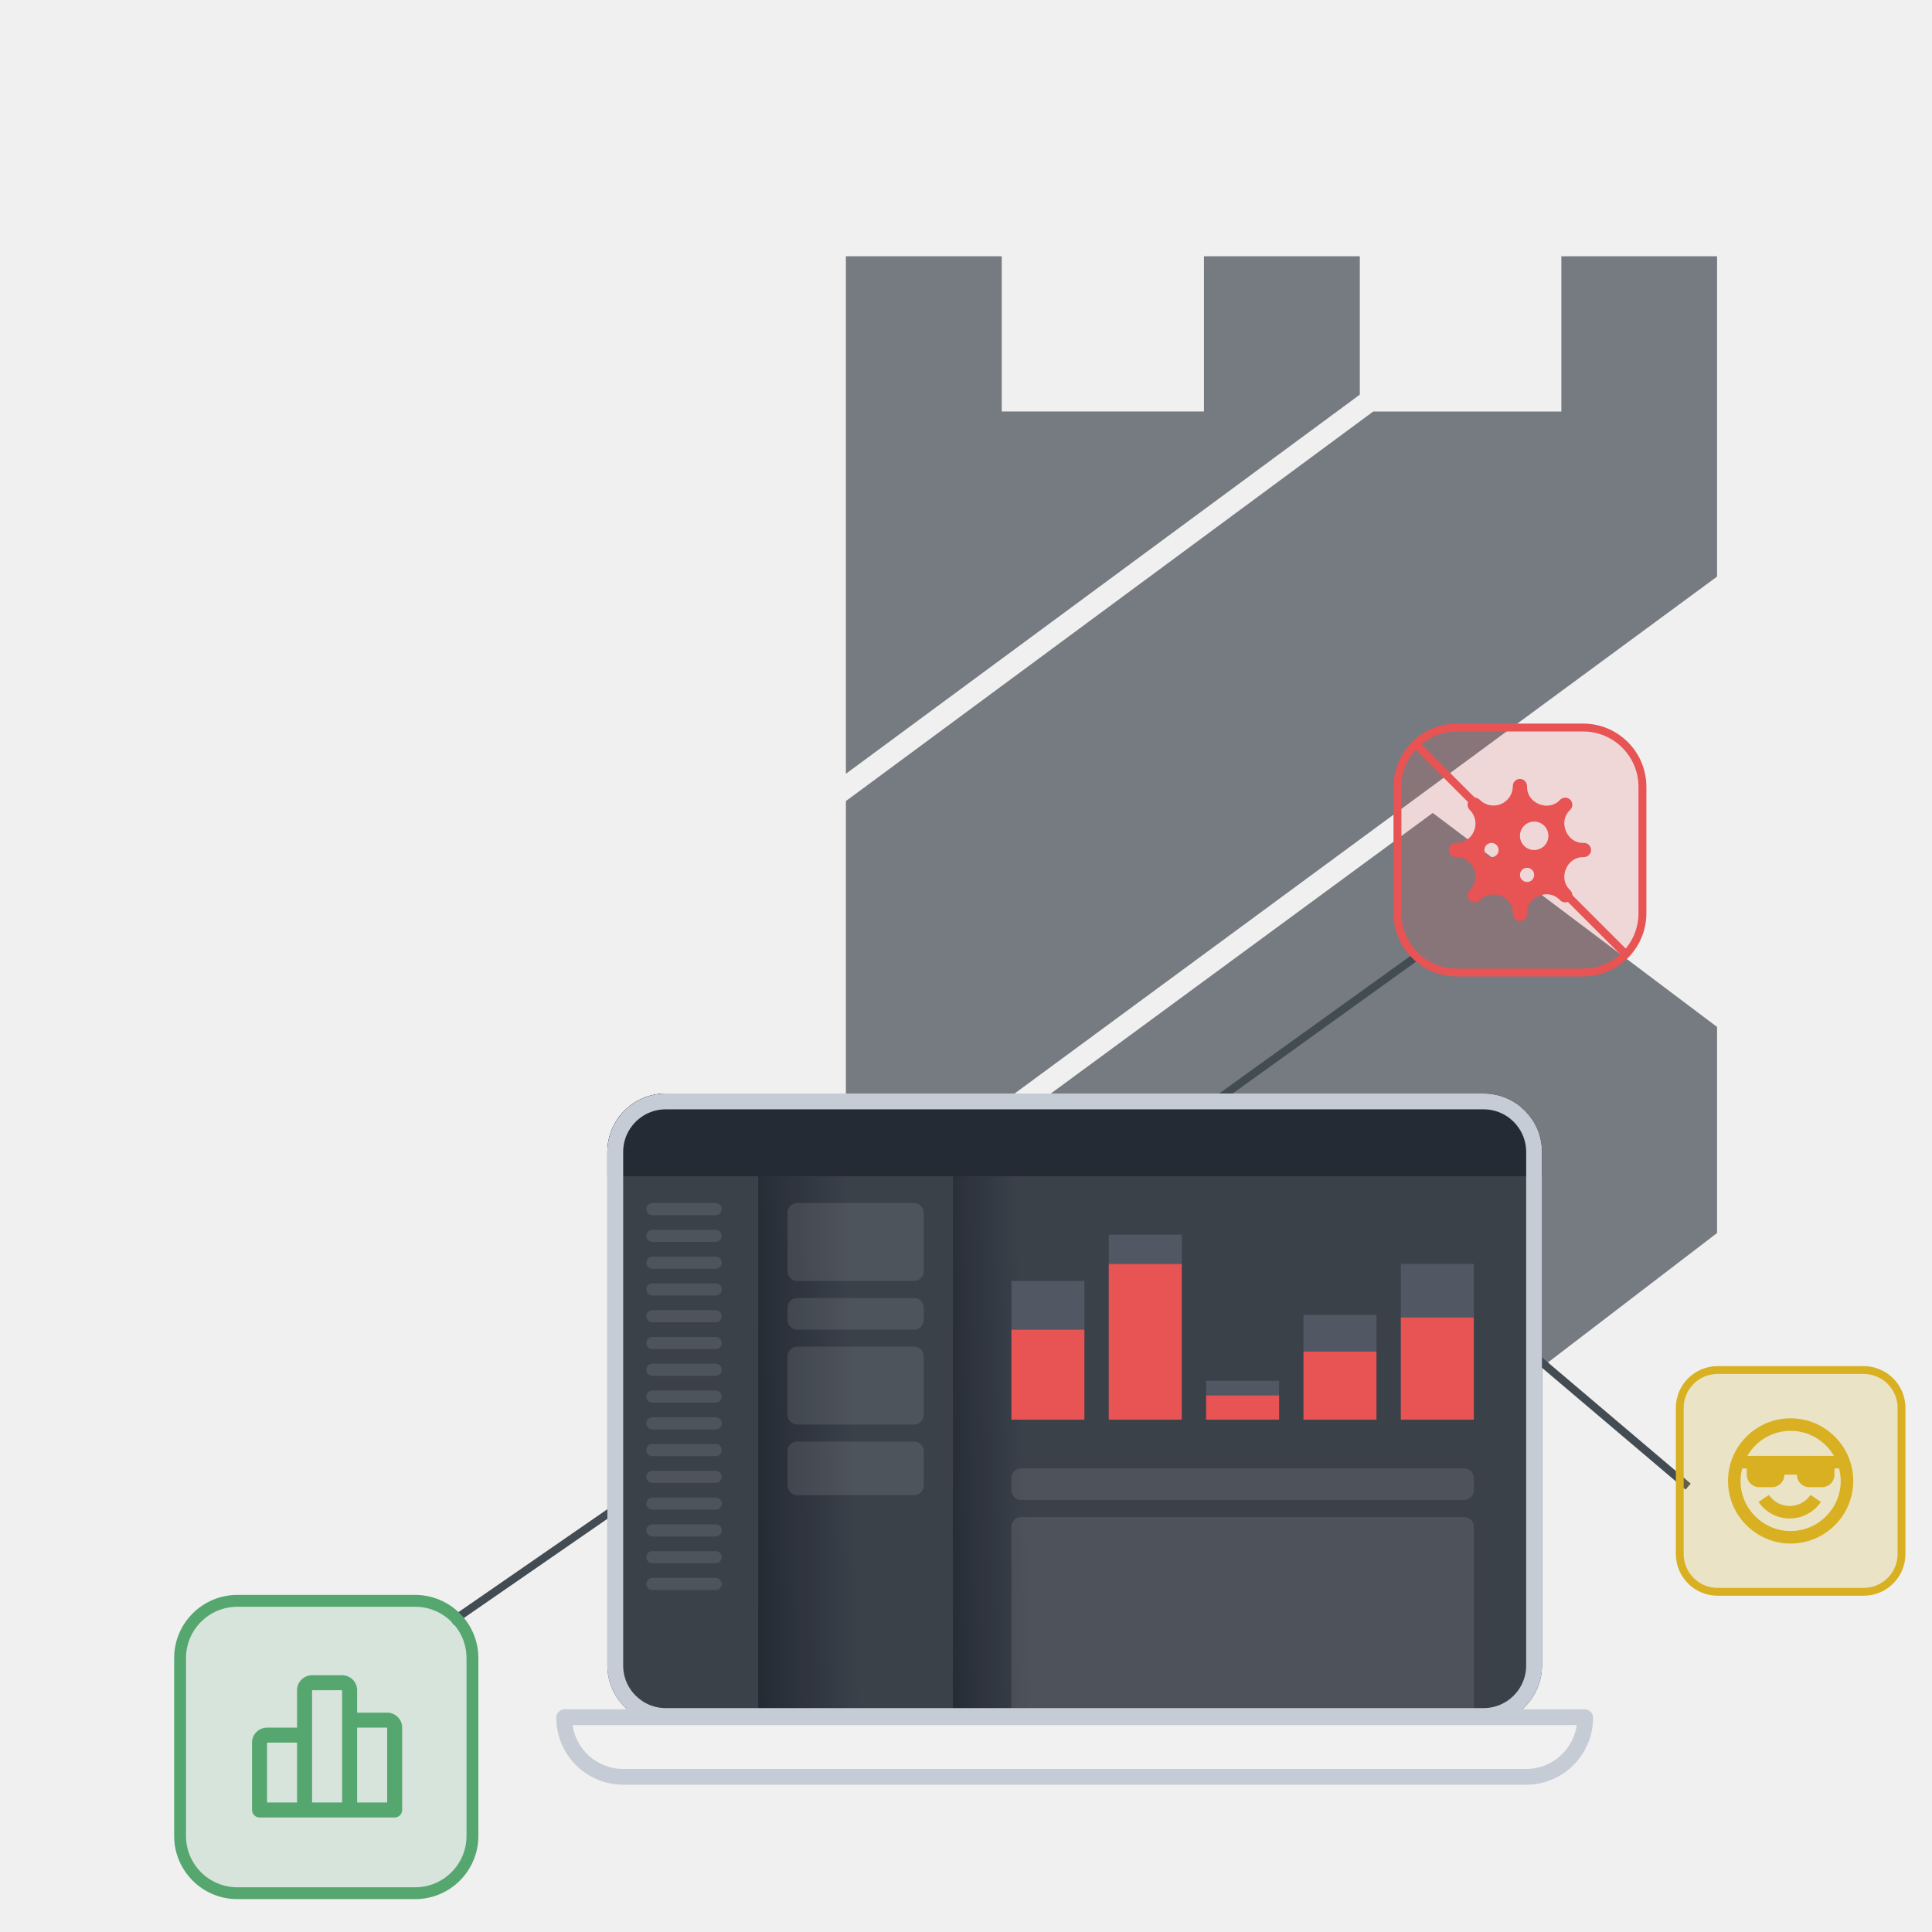
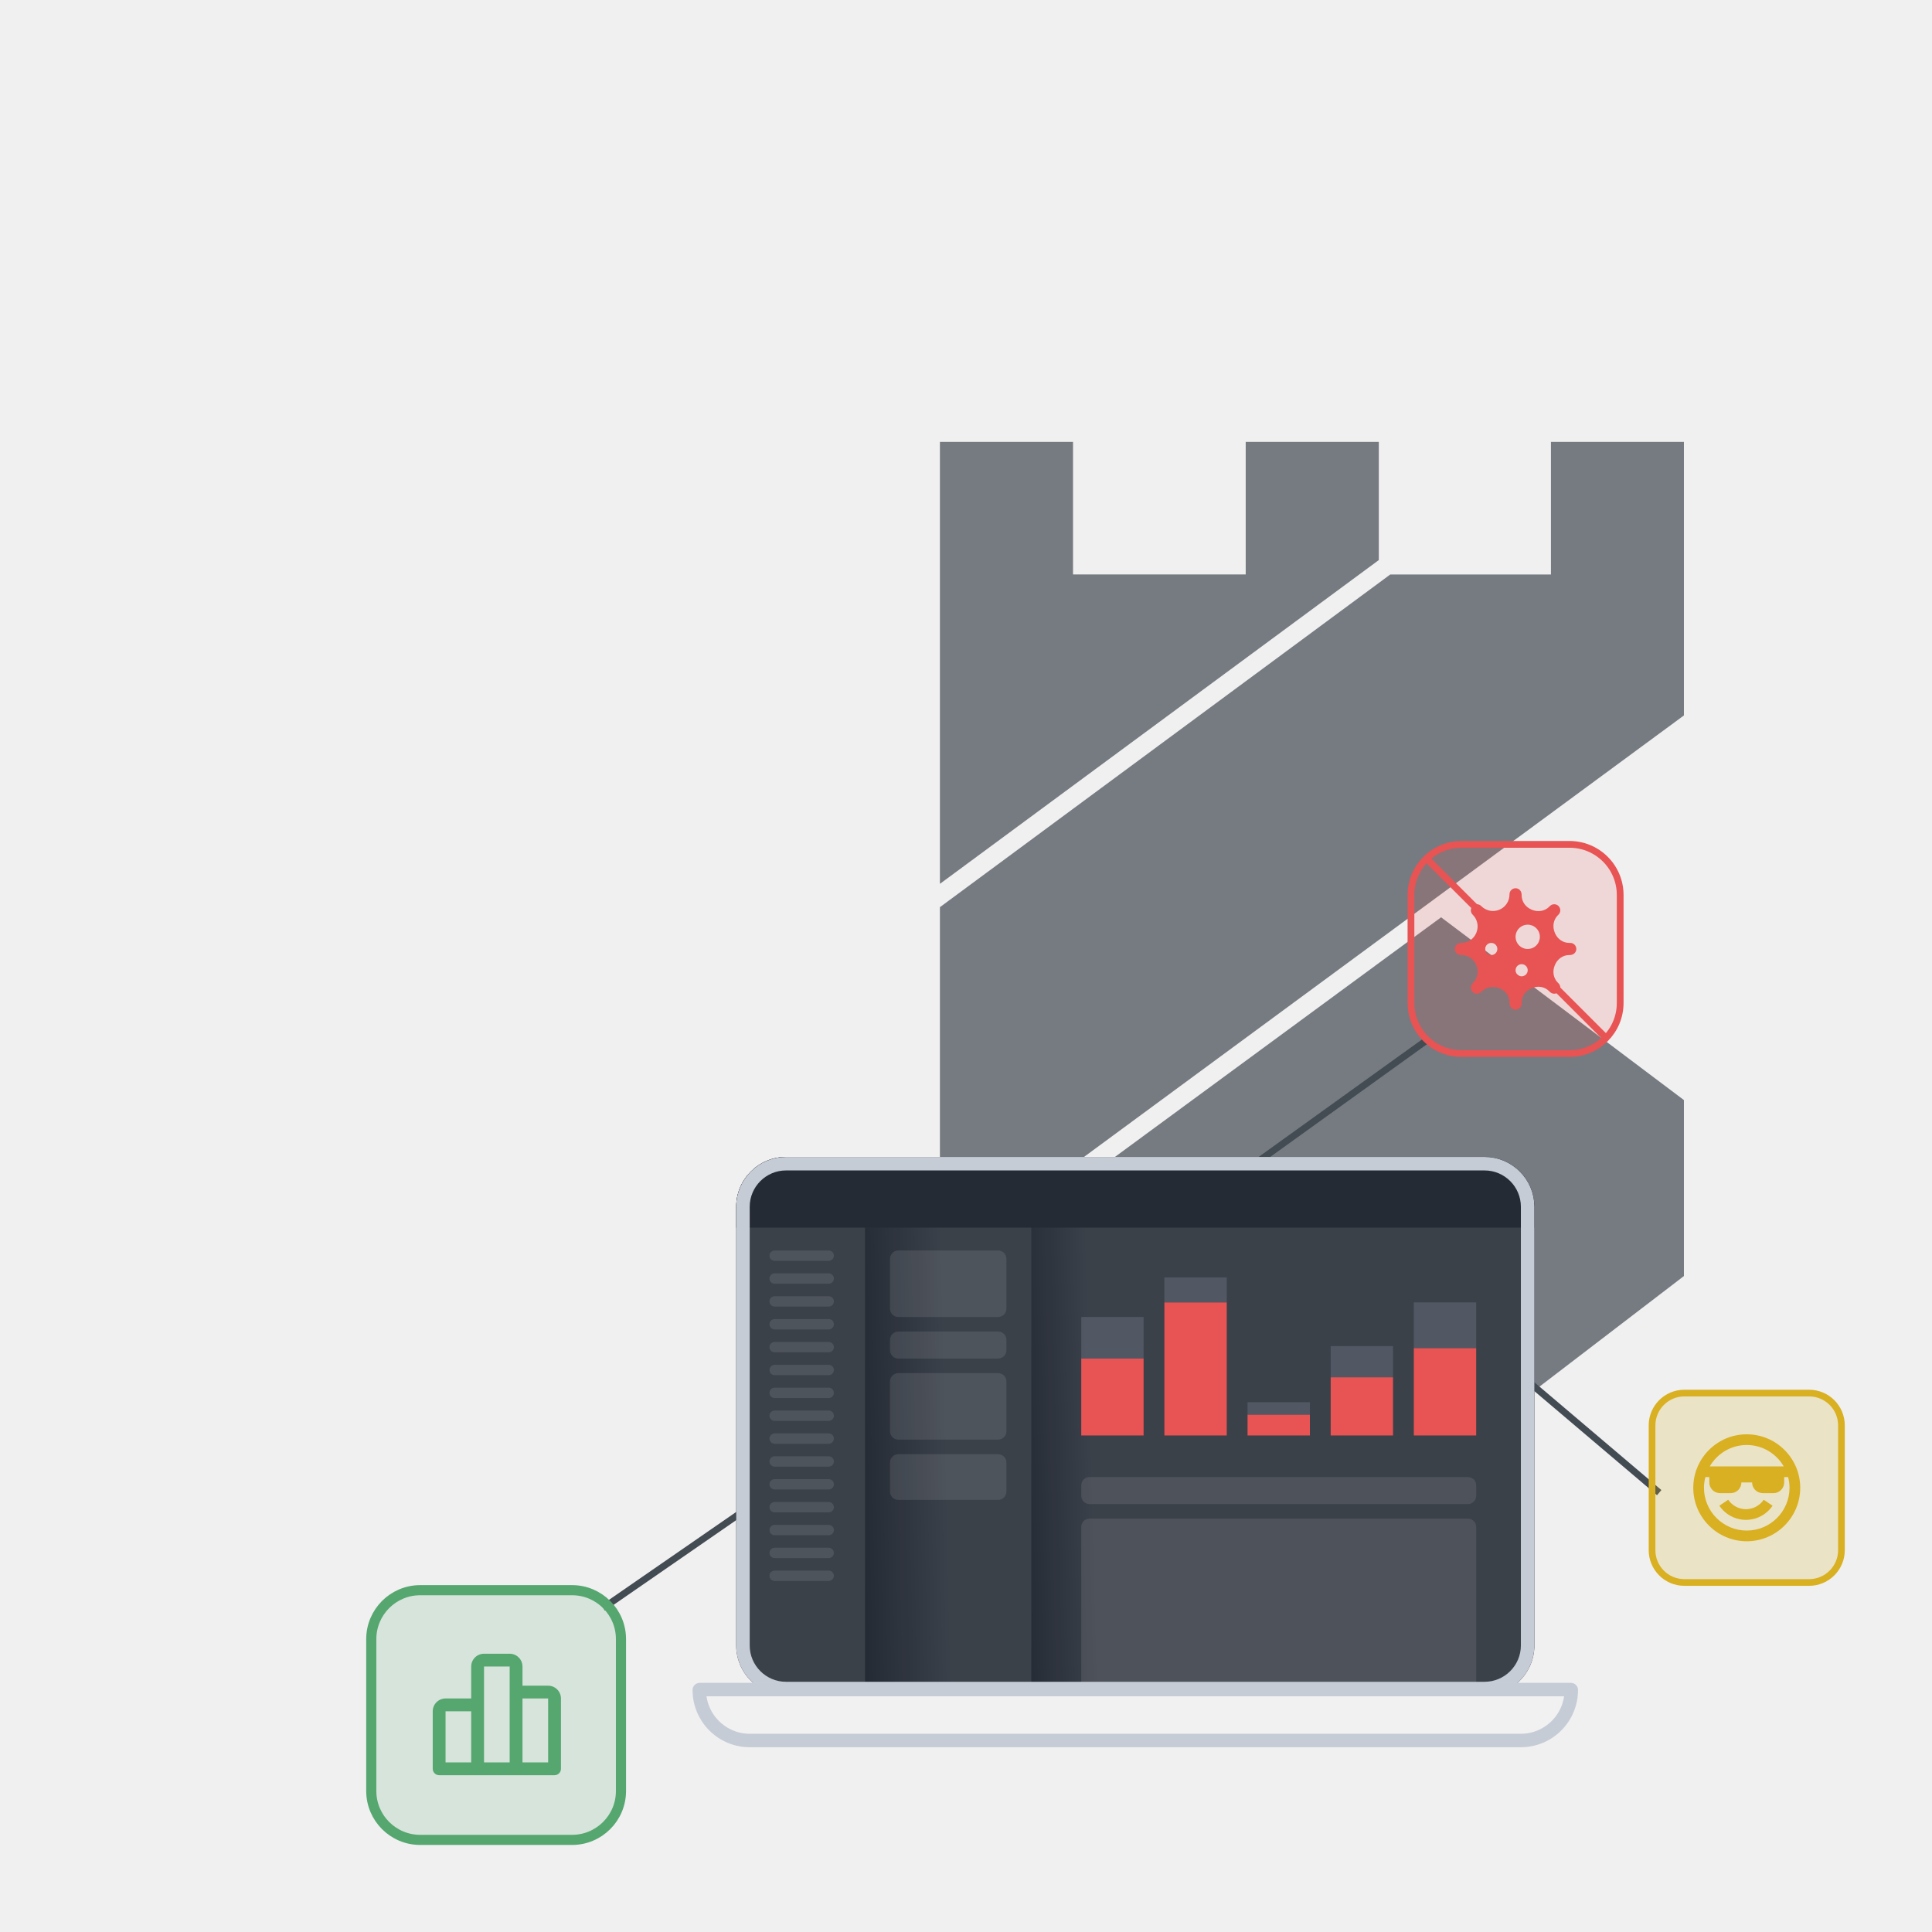
<svg xmlns="http://www.w3.org/2000/svg" width="588" height="588" viewBox="0 0 588 588" fill="none">
-   <path fill-rule="evenodd" clip-rule="evenodd" d="M522.587 78H475.194V125.256H417.924L257.445 243.805V370.596L522.587 175.48V78ZM522.587 375.263V312.548L436.054 247.416L259.612 377.04L389.938 476.797L522.587 375.263ZM257.445 235.496V78H304.881V125.236H366.42V78H413.857V120.107L257.445 235.496Z" fill="#262D38" fill-opacity="0.6" />
-   <path d="M137.437 493.556L187.815 458.741" stroke="#434B53" stroke-width="2.405" />
-   <path d="M364.852 338.741L430.778 291.333" stroke="#434B53" stroke-width="2.405" />
-   <rect x="54.804" y="487.211" width="88.985" height="88.985" rx="17.437" fill="#55A76F" fill-opacity="0.16" />
-   <rect x="54.804" y="487.211" width="88.985" height="88.985" rx="17.437" stroke="#55A76F" stroke-width="3.608" />
-   <path d="M117.83 521.244H108.691V514.409C108.691 511.896 106.641 509.852 104.121 509.852H94.982C92.462 509.852 90.412 511.896 90.412 514.409V525.801H81.273C78.753 525.801 76.704 527.845 76.704 530.358V550.864C76.704 551.469 76.945 552.048 77.373 552.475C77.801 552.903 78.383 553.143 78.989 553.143H120.115C120.721 553.143 121.302 552.903 121.731 552.475C122.159 552.048 122.4 551.469 122.4 550.864V525.801C122.4 523.288 120.35 521.244 117.83 521.244ZM81.273 530.358H90.412V548.586H81.273V530.358ZM94.982 528.08V514.409H104.121V548.586H94.982V528.08ZM117.83 548.586H108.691V525.801H117.83V548.586Z" fill="#55A76F" />
-   <rect x="425.314" y="221.425" width="74.557" height="74.557" rx="18.038" fill="#E85353" fill-opacity="0.16" />
-   <rect x="425.314" y="221.425" width="74.557" height="74.557" rx="18.038" stroke="#E85353" stroke-width="2.405" />
-   <path d="M482.073 256.538H481.705C479.426 256.538 477.467 255.09 476.603 252.98L476.558 252.874C475.675 250.759 476.019 248.335 477.64 246.714L477.898 246.456C478.099 246.255 478.258 246.016 478.367 245.754C478.476 245.491 478.532 245.21 478.532 244.926C478.532 244.641 478.476 244.36 478.367 244.097C478.258 243.835 478.099 243.596 477.898 243.395C477.697 243.194 477.458 243.035 477.196 242.926C476.933 242.817 476.652 242.761 476.367 242.761C476.083 242.761 475.802 242.817 475.539 242.926C475.277 243.035 475.038 243.194 474.837 243.395L474.58 243.653C472.958 245.274 470.534 245.618 468.419 244.735L468.313 244.69C466.205 243.828 464.757 241.859 464.757 239.579V239.404C464.757 238.025 463.789 237.058 462.592 237.058C461.395 237.058 460.428 238.025 460.428 239.222V239.3C460.428 241.672 458.999 243.811 456.806 244.718L456.793 244.724C455.722 245.168 454.542 245.284 453.404 245.057C452.267 244.831 451.222 244.272 450.402 243.452L450.347 243.398C450.146 243.197 449.908 243.037 449.645 242.928C449.383 242.82 449.101 242.764 448.817 242.764C448.533 242.764 448.251 242.82 447.989 242.928C447.726 243.037 447.488 243.197 447.287 243.398C447.086 243.599 446.926 243.837 446.818 244.1C446.709 244.362 446.653 244.644 446.653 244.928C446.653 245.212 446.709 245.494 446.818 245.756C446.926 246.019 447.086 246.257 447.287 246.458L447.365 246.536C448.178 247.35 448.732 248.387 448.956 249.515C449.181 250.643 449.066 251.813 448.627 252.876L448.568 253.015C448.136 254.057 447.404 254.949 446.466 255.576C445.527 256.203 444.424 256.538 443.295 256.538C441.916 256.538 440.947 257.506 440.947 258.703C440.947 259.9 441.914 260.868 443.111 260.868H443.259C444.398 260.867 445.513 261.205 446.46 261.839C447.408 262.472 448.146 263.373 448.581 264.426L448.627 264.532C449.066 265.595 449.181 266.765 448.956 267.893C448.732 269.022 448.178 270.058 447.365 270.872L447.287 270.95C446.881 271.356 446.653 271.906 446.653 272.48C446.653 273.054 446.881 273.605 447.287 274.011C447.693 274.417 448.243 274.645 448.817 274.645C449.391 274.645 449.942 274.417 450.347 274.011L450.425 273.933C451.239 273.119 452.276 272.565 453.404 272.341C454.532 272.116 455.702 272.231 456.765 272.671L457.075 272.801C458.068 273.211 458.916 273.906 459.513 274.799C460.11 275.692 460.428 276.742 460.428 277.816V278C460.428 279.381 461.395 280.349 462.592 280.349C463.789 280.349 464.757 279.379 464.757 278.184V277.816C464.757 275.619 466.079 273.638 468.112 272.799L468.657 272.573C469.65 272.162 470.743 272.054 471.798 272.264C472.852 272.474 473.82 272.992 474.58 273.753L474.837 274.011C475.038 274.212 475.277 274.371 475.539 274.48C475.802 274.589 476.083 274.645 476.367 274.645C476.652 274.645 476.933 274.589 477.196 274.48C477.458 274.371 477.697 274.212 477.898 274.011C478.099 273.81 478.258 273.571 478.367 273.309C478.476 273.046 478.532 272.765 478.532 272.48C478.532 272.196 478.476 271.915 478.367 271.652C478.258 271.39 478.099 271.151 477.898 270.95L477.64 270.692C476.019 269.071 475.675 266.647 476.558 264.532L476.603 264.426C477.467 262.316 479.437 260.868 481.716 260.868H481.889C483.27 260.868 484.238 259.9 484.238 258.703C484.238 257.506 483.27 256.538 482.073 256.538ZM453.934 260.868C453.36 260.868 452.809 260.64 452.403 260.234C451.998 259.828 451.77 259.277 451.77 258.703C451.77 258.129 451.998 257.578 452.403 257.172C452.809 256.767 453.36 256.538 453.934 256.538C454.508 256.538 455.059 256.767 455.465 257.172C455.871 257.578 456.099 258.129 456.099 258.703C456.099 259.277 455.871 259.828 455.465 260.234C455.059 260.64 454.508 260.868 453.934 260.868ZM464.757 268.444C464.183 268.444 463.632 268.215 463.226 267.81C462.82 267.404 462.592 266.853 462.592 266.279C462.592 265.705 462.82 265.154 463.226 264.748C463.632 264.342 464.183 264.114 464.757 264.114C465.331 264.114 465.881 264.342 466.287 264.748C466.693 265.154 466.921 265.705 466.921 266.279C466.921 266.853 466.693 267.404 466.287 267.81C465.881 268.215 465.331 268.444 464.757 268.444ZM466.921 258.703C466.353 258.703 465.79 258.591 465.264 258.373C464.739 258.155 464.262 257.836 463.86 257.434C463.458 257.032 463.139 256.554 462.921 256.029C462.704 255.504 462.592 254.94 462.592 254.372C462.592 253.803 462.705 253.24 462.922 252.715C463.14 252.189 463.459 251.712 463.861 251.31C464.263 250.908 464.741 250.589 465.266 250.372C465.792 250.154 466.355 250.043 466.924 250.043C468.072 250.043 469.173 250.499 469.985 251.312C470.797 252.124 471.253 253.226 471.253 254.374C471.252 255.522 470.796 256.624 469.984 257.436C469.171 258.247 468.07 258.703 466.921 258.703Z" fill="#E85353" />
-   <line x1="430.974" y1="226.587" x2="494.708" y2="290.321" stroke="#E85353" stroke-width="2.405" />
-   <path d="M513.78 452.445L467.074 412.814" stroke="#434B53" stroke-width="2.405" />
-   <rect x="511.228" y="416.969" width="67.494" height="67.494" rx="11.514" fill="#D9B021" fill-opacity="0.2" />
-   <rect x="511.228" y="416.969" width="67.494" height="67.494" rx="11.514" stroke="#D9B021" stroke-width="2.382" />
-   <path fill-rule="evenodd" clip-rule="evenodd" d="M525.918 450.717C525.918 440.208 534.467 431.659 544.975 431.659C555.484 431.659 564.033 440.208 564.033 450.717C564.033 461.225 555.484 469.774 544.975 469.774C534.467 469.774 525.918 461.225 525.918 450.717ZM558.159 443.094C555.516 438.545 550.603 435.471 544.975 435.471C539.348 435.471 534.435 438.545 531.792 443.094H558.159ZM529.73 450.717C529.73 459.123 536.569 465.962 544.975 465.962C553.382 465.962 560.221 459.123 560.221 450.717C560.221 449.4 560.034 448.127 559.718 446.905H558.316V448.811C558.316 449.822 557.914 450.791 557.199 451.506C556.484 452.221 555.515 452.622 554.504 452.622H550.693C549.682 452.622 548.712 452.221 547.998 451.506C547.283 450.791 546.881 449.822 546.881 448.811H543.07C543.07 449.822 542.668 450.791 541.953 451.506C541.239 452.221 540.269 452.622 539.258 452.622H535.447C534.436 452.622 533.467 452.221 532.752 451.506C532.037 450.791 531.635 449.822 531.635 448.811V446.905H530.233C529.916 448.127 529.73 449.4 529.73 450.717ZM547.664 457.741C548.569 457.355 549.392 456.8 550.088 456.106C550.433 455.76 550.745 455.382 551.02 454.978L554.18 457.11C553.772 457.716 553.3 458.288 552.781 458.805C551.737 459.845 550.504 460.676 549.147 461.252C547.015 462.147 544.663 462.38 542.397 461.919C540.933 461.62 539.541 461.035 538.303 460.198C537.087 459.374 536.038 458.327 535.214 457.11L538.374 454.978C539.362 456.444 540.829 457.521 542.524 458.025C544.218 458.529 546.036 458.429 547.664 457.741Z" fill="#D9B021" />
+   <path fill-rule="evenodd" clip-rule="evenodd" d="M512.498 134.493H472.023V174.851H423.113L286.059 276.095V384.378L512.498 217.743V134.493ZM512.498 388.364V334.803L438.596 279.179L287.91 389.882L399.212 475.077L512.498 388.364ZM286.059 268.999V134.493H326.571V174.834H379.127V134.493H419.639V170.453L286.059 268.999Z" fill="#262D38" fill-opacity="0.6" />
+   <path d="M183.568 489.389L226.593 459.657" stroke="#434B53" stroke-width="2.054" />
+   <path d="M377.788 357.173L434.091 316.686" stroke="#434B53" stroke-width="2.054" />
+   <rect x="112.997" y="483.971" width="75.996" height="75.996" rx="14.891" fill="#55A76F" fill-opacity="0.16" />
+   <rect x="112.997" y="483.971" width="75.996" height="75.996" rx="14.891" stroke="#55A76F" stroke-width="3.081" />
+   <path d="M166.824 513.036H159.018V507.199C159.018 505.052 157.268 503.307 155.116 503.307H147.311C145.158 503.307 143.408 505.052 143.408 507.199V516.928H135.603C133.451 516.928 131.7 518.674 131.7 520.82V538.333C131.7 538.849 131.906 539.344 132.272 539.709C132.638 540.074 133.134 540.279 133.652 540.279H168.775C169.292 540.279 169.789 540.074 170.155 539.709C170.521 539.344 170.726 538.849 170.726 538.333V516.928C170.726 514.782 168.976 513.036 166.824 513.036ZM135.603 520.82H143.408V536.387H135.603V520.82ZM147.311 518.874V507.199H155.116V536.387H147.311V518.874ZM166.824 536.387H159.018V516.928H166.824V536.387Z" fill="#55A76F" />
+   <rect x="429.424" y="256.982" width="63.674" height="63.674" rx="15.405" fill="#E85353" fill-opacity="0.16" />
+   <rect x="429.424" y="256.982" width="63.674" height="63.674" rx="15.405" stroke="#E85353" stroke-width="2.054" />
+   <path d="M477.898 286.97H477.584C475.637 286.97 473.964 285.733 473.227 283.931L473.188 283.84C472.434 282.034 472.728 279.964 474.112 278.579L474.332 278.359C474.504 278.187 474.64 277.984 474.733 277.759C474.826 277.535 474.873 277.295 474.873 277.052C474.873 276.809 474.826 276.569 474.733 276.345C474.64 276.12 474.504 275.917 474.332 275.745C474.161 275.573 473.957 275.437 473.733 275.344C473.508 275.252 473.268 275.204 473.025 275.204C472.782 275.204 472.542 275.252 472.318 275.344C472.094 275.437 471.89 275.573 471.718 275.745L471.498 275.965C470.114 277.35 468.043 277.644 466.237 276.889L466.147 276.851C464.346 276.115 463.109 274.433 463.109 272.486V272.336C463.109 271.159 462.283 270.332 461.261 270.332C460.239 270.332 459.412 271.159 459.412 272.181V272.248C459.412 274.274 458.192 276.1 456.32 276.875L456.308 276.88C455.393 277.259 454.386 277.358 453.414 277.165C452.442 276.971 451.55 276.494 450.85 275.793L450.803 275.747C450.632 275.575 450.428 275.439 450.204 275.346C449.979 275.253 449.739 275.206 449.496 275.206C449.254 275.206 449.013 275.253 448.789 275.346C448.565 275.439 448.361 275.575 448.189 275.747C448.018 275.919 447.882 276.122 447.789 276.347C447.696 276.571 447.648 276.811 447.648 277.054C447.648 277.297 447.696 277.537 447.789 277.761C447.882 277.985 448.018 278.189 448.189 278.361L448.256 278.427C448.95 279.122 449.423 280.008 449.615 280.971C449.807 281.935 449.709 282.934 449.334 283.842L449.284 283.96C448.915 284.851 448.29 285.612 447.488 286.148C446.687 286.683 445.745 286.969 444.781 286.97C443.603 286.97 442.775 287.796 442.775 288.818C442.775 289.841 443.601 290.667 444.623 290.667H444.749C445.723 290.667 446.674 290.955 447.483 291.496C448.293 292.037 448.923 292.806 449.295 293.706L449.334 293.797C449.709 294.705 449.807 295.703 449.615 296.667C449.423 297.631 448.95 298.516 448.256 299.211L448.189 299.278C447.843 299.624 447.648 300.094 447.648 300.585C447.648 301.075 447.843 301.545 448.189 301.892C448.536 302.238 449.006 302.433 449.496 302.433C449.987 302.433 450.457 302.238 450.803 301.892L450.87 301.825C451.565 301.13 452.45 300.657 453.414 300.465C454.377 300.274 455.376 300.372 456.284 300.747L456.549 300.858C457.397 301.208 458.121 301.802 458.631 302.565C459.141 303.327 459.413 304.224 459.412 305.141V305.298C459.412 306.478 460.239 307.304 461.261 307.304C462.283 307.304 463.109 306.476 463.109 305.456V305.141C463.109 303.265 464.239 301.574 465.975 300.856L466.441 300.664C467.289 300.312 468.222 300.22 469.122 300.4C470.023 300.579 470.85 301.022 471.498 301.672L471.718 301.892C471.89 302.063 472.094 302.199 472.318 302.292C472.542 302.385 472.782 302.433 473.025 302.433C473.268 302.433 473.508 302.385 473.733 302.292C473.957 302.199 474.161 302.063 474.332 301.892C474.504 301.72 474.64 301.516 474.733 301.292C474.826 301.068 474.873 300.827 474.873 300.585C474.873 300.342 474.826 300.102 474.733 299.877C474.64 299.653 474.504 299.449 474.332 299.278L474.112 299.058C472.728 297.673 472.434 295.603 473.188 293.797L473.227 293.706C473.964 291.904 475.646 290.667 477.593 290.667H477.741C478.92 290.667 479.747 289.841 479.747 288.818C479.747 287.796 478.92 286.97 477.898 286.97ZM453.866 290.667C453.376 290.667 452.906 290.472 452.559 290.125C452.213 289.779 452.018 289.309 452.018 288.818C452.018 288.328 452.213 287.858 452.559 287.511C452.906 287.164 453.376 286.97 453.866 286.97C454.357 286.97 454.827 287.164 455.174 287.511C455.52 287.858 455.715 288.328 455.715 288.818C455.715 289.309 455.52 289.779 455.174 290.125C454.827 290.472 454.357 290.667 453.866 290.667ZM463.109 297.137C462.619 297.137 462.149 296.942 461.802 296.596C461.456 296.249 461.261 295.779 461.261 295.288C461.261 294.798 461.456 294.328 461.802 293.981C462.149 293.635 462.619 293.44 463.109 293.44C463.6 293.44 464.07 293.635 464.417 293.981C464.763 294.328 464.958 294.798 464.958 295.288C464.958 295.779 464.763 296.249 464.417 296.596C464.07 296.942 463.6 297.137 463.109 297.137ZM464.958 288.818C464.472 288.818 463.991 288.722 463.543 288.536C463.094 288.351 462.687 288.078 462.343 287.735C462 287.391 461.728 286.983 461.542 286.535C461.356 286.086 461.261 285.605 461.261 285.119C461.261 284.634 461.357 284.153 461.543 283.704C461.729 283.256 462.001 282.848 462.345 282.505C462.688 282.161 463.096 281.889 463.545 281.703C463.993 281.518 464.474 281.422 464.96 281.422C465.941 281.422 466.881 281.812 467.574 282.506C468.268 283.2 468.657 284.14 468.657 285.121C468.657 286.102 468.267 287.042 467.573 287.736C466.879 288.429 465.939 288.819 464.958 288.818Z" fill="#E85353" />
+   <line x1="434.258" y1="261.39" x2="488.689" y2="315.821" stroke="#E85353" stroke-width="2.054" />
+   <path d="M504.977 454.28L465.089 420.434" stroke="#434B53" stroke-width="2.054" />
+   <rect x="502.797" y="423.982" width="57.642" height="57.642" rx="9.833" fill="#D9B021" fill-opacity="0.2" />
+   <rect x="502.797" y="423.982" width="57.642" height="57.642" rx="9.833" stroke="#D9B021" stroke-width="2.034" />
+   <path fill-rule="evenodd" clip-rule="evenodd" d="M515.343 452.804C515.343 443.829 522.644 436.528 531.619 436.528C540.593 436.528 547.894 443.829 547.894 452.804C547.894 461.778 540.593 469.079 531.619 469.079C522.644 469.079 515.343 461.778 515.343 452.804ZM542.878 446.293C540.621 442.408 536.425 439.783 531.619 439.783C526.813 439.783 522.617 442.408 520.359 446.293H542.878ZM518.598 452.804C518.598 459.983 524.44 465.824 531.619 465.824C538.798 465.824 544.639 459.983 544.639 452.804C544.639 451.679 544.48 450.592 544.209 449.549H543.012V451.176C543.012 452.039 542.669 452.867 542.058 453.478C541.448 454.088 540.62 454.431 539.756 454.431H536.501C535.638 454.431 534.81 454.088 534.2 453.478C533.589 452.867 533.246 452.039 533.246 451.176H529.991C529.991 452.039 529.648 452.867 529.038 453.478C528.427 454.088 527.599 454.431 526.736 454.431H523.481C522.618 454.431 521.79 454.088 521.179 453.478C520.569 452.867 520.226 452.039 520.226 451.176V449.549H519.028C518.758 450.592 518.598 451.679 518.598 452.804ZM533.915 458.803C534.688 458.473 535.39 457.999 535.985 457.406C536.28 457.111 536.546 456.788 536.781 456.443L539.48 458.264C539.131 458.782 538.728 459.27 538.285 459.711C537.394 460.6 536.34 461.309 535.181 461.801C533.361 462.566 531.352 462.764 529.417 462.37C528.166 462.115 526.978 461.616 525.921 460.901C524.882 460.198 523.986 459.303 523.282 458.264L525.981 456.443C526.825 457.695 528.078 458.615 529.525 459.045C530.972 459.476 532.524 459.39 533.915 458.803Z" fill="#D9B021" />
  <g clip-path="url(#clip0_30214_24688)">
-     <rect x="184.852" y="332.815" width="284.444" height="191.852" rx="17.778" fill="#0A111C" />
-     <rect x="184.852" y="332.815" width="284.444" height="25.185" fill="#252B34" />
-     <rect opacity="0.2" x="184.852" y="358" width="45.926" height="166.667" fill="white" />
-     <rect opacity="0.2" x="230.778" y="358" width="59.259" height="166.667" fill="url(#paint0_linear_30214_24688)" />
-     <rect opacity="0.1" x="239.667" y="366.148" width="41.481" height="23.704" rx="2.963" fill="white" />
-     <rect opacity="0.1" x="239.667" y="395.037" width="41.481" height="9.63" rx="2.963" fill="white" />
-     <rect opacity="0.1" x="196.704" y="366.148" width="22.963" height="3.704" rx="1.852" fill="white" />
-     <rect opacity="0.1" x="196.704" y="374.296" width="22.963" height="3.704" rx="1.852" fill="white" />
-     <rect opacity="0.1" x="196.704" y="382.444" width="22.963" height="3.704" rx="1.852" fill="white" />
-     <rect opacity="0.1" x="196.704" y="390.593" width="22.963" height="3.704" rx="1.852" fill="white" />
-     <rect opacity="0.1" x="196.704" y="398.741" width="22.963" height="3.704" rx="1.852" fill="white" />
-     <rect opacity="0.1" x="196.704" y="406.889" width="22.963" height="3.704" rx="1.852" fill="white" />
-     <rect opacity="0.1" x="196.704" y="415.037" width="22.963" height="3.704" rx="1.852" fill="white" />
-     <rect opacity="0.1" x="196.704" y="423.185" width="22.963" height="3.704" rx="1.852" fill="white" />
-     <rect opacity="0.1" x="196.704" y="431.333" width="22.963" height="3.704" rx="1.852" fill="white" />
-     <rect opacity="0.1" x="196.704" y="439.482" width="22.963" height="3.704" rx="1.852" fill="white" />
-     <rect opacity="0.1" x="196.704" y="447.63" width="22.963" height="3.704" rx="1.852" fill="white" />
-     <rect opacity="0.1" x="196.704" y="455.778" width="22.963" height="3.704" rx="1.852" fill="white" />
-     <rect opacity="0.1" x="196.704" y="463.926" width="22.963" height="3.704" rx="1.852" fill="white" />
-     <rect opacity="0.1" x="196.704" y="472.074" width="22.963" height="3.704" rx="1.852" fill="white" />
-     <rect opacity="0.1" x="196.704" y="480.222" width="22.963" height="3.704" rx="1.852" fill="white" />
-     <rect opacity="0.1" x="307.815" y="446.889" width="140.741" height="9.63" rx="2.963" fill="white" />
-     <rect opacity="0.1" x="307.815" y="461.704" width="140.741" height="62.963" rx="2.963" fill="white" />
-     <rect opacity="0.1" x="239.667" y="409.852" width="41.481" height="23.704" rx="2.963" fill="white" />
-     <rect opacity="0.1" x="239.667" y="438.741" width="41.481" height="16.296" rx="2.963" fill="white" />
-     <rect opacity="0.2" x="290.037" y="358" width="179.259" height="166.667" fill="url(#paint1_linear_30214_24688)" />
-     <rect x="307.815" y="404.667" width="22.222" height="27.407" fill="#E85353" />
-     <rect x="337.445" y="384.667" width="22.222" height="47.407" fill="#E85353" />
-     <rect x="367.074" y="424.667" width="22.222" height="7.407" fill="#E85353" />
-     <rect x="396.704" y="411.333" width="22.222" height="20.741" fill="#E85353" />
-     <rect x="426.334" y="400.963" width="22.222" height="31.111" fill="#E85353" />
-     <rect x="307.815" y="389.852" width="22.222" height="14.815" fill="#747C8A" fill-opacity="0.4" />
-     <rect x="337.445" y="375.778" width="22.222" height="8.889" fill="#747C8A" fill-opacity="0.4" />
-     <rect x="367.074" y="420.222" width="22.222" height="4.444" fill="#747C8A" fill-opacity="0.4" />
-     <rect x="396.704" y="400.222" width="22.222" height="11.111" fill="#747C8A" fill-opacity="0.4" />
-     <rect x="426.334" y="384.667" width="22.222" height="16.296" fill="#747C8A" fill-opacity="0.4" />
+     <rect x="224.062" y="352.112" width="242.924" height="163.847" rx="15.183" fill="#0A111C" />
+     <rect x="224.062" y="352.112" width="242.924" height="21.509" fill="#252B34" />
+     <rect opacity="0.2" x="224.062" y="373.621" width="39.222" height="142.338" fill="white" />
+     <rect opacity="0.2" x="263.285" y="373.621" width="50.609" height="142.338" fill="url(#paint0_linear_30214_24688)" />
+     <rect opacity="0.1" x="270.876" y="380.58" width="35.426" height="20.244" rx="2.53" fill="white" />
+     <rect opacity="0.1" x="270.876" y="405.252" width="35.426" height="8.224" rx="2.53" fill="white" />
+     <rect opacity="0.1" x="234.184" y="380.58" width="19.611" height="3.163" rx="1.582" fill="white" />
+     <rect opacity="0.1" x="234.184" y="387.538" width="19.611" height="3.163" rx="1.582" fill="white" />
+     <rect opacity="0.1" x="234.184" y="394.497" width="19.611" height="3.163" rx="1.582" fill="white" />
+     <rect opacity="0.1" x="234.184" y="401.456" width="19.611" height="3.163" rx="1.582" fill="white" />
+     <rect opacity="0.1" x="234.184" y="408.415" width="19.611" height="3.163" rx="1.582" fill="white" />
+     <rect opacity="0.1" x="234.184" y="415.374" width="19.611" height="3.163" rx="1.582" fill="white" />
+     <rect opacity="0.1" x="234.184" y="422.332" width="19.611" height="3.163" rx="1.582" fill="white" />
+     <rect opacity="0.1" x="234.184" y="429.291" width="19.611" height="3.163" rx="1.582" fill="white" />
+     <rect opacity="0.1" x="234.184" y="436.25" width="19.611" height="3.163" rx="1.582" fill="white" />
+     <rect opacity="0.1" x="234.184" y="443.209" width="19.611" height="3.163" rx="1.582" fill="white" />
+     <rect opacity="0.1" x="234.184" y="450.167" width="19.611" height="3.163" rx="1.582" fill="white" />
+     <rect opacity="0.1" x="234.184" y="457.126" width="19.611" height="3.163" rx="1.582" fill="white" />
+     <rect opacity="0.1" x="234.184" y="464.085" width="19.611" height="3.163" rx="1.582" fill="white" />
+     <rect opacity="0.1" x="234.184" y="471.044" width="19.611" height="3.163" rx="1.582" fill="white" />
+     <rect opacity="0.1" x="234.184" y="478.002" width="19.611" height="3.163" rx="1.582" fill="white" />
+     <rect opacity="0.1" x="329.077" y="449.535" width="120.197" height="8.224" rx="2.53" fill="white" />
+     <rect opacity="0.1" x="329.077" y="462.187" width="120.197" height="53.772" rx="2.53" fill="white" />
+     <rect opacity="0.1" x="270.876" y="417.904" width="35.426" height="20.244" rx="2.53" fill="white" />
+     <rect opacity="0.1" x="270.876" y="442.576" width="35.426" height="13.918" rx="2.53" fill="white" />
+     <rect opacity="0.2" x="313.894" y="373.621" width="153.093" height="142.338" fill="url(#paint1_linear_30214_24688)" />
+     <rect x="329.077" y="413.476" width="18.978" height="23.407" fill="#E85353" />
+     <rect x="354.381" y="396.395" width="18.978" height="40.487" fill="#E85353" />
+     <rect x="379.686" y="430.556" width="18.978" height="6.326" fill="#E85353" />
+     <rect x="404.99" y="419.169" width="18.978" height="17.713" fill="#E85353" />
+     <rect x="430.295" y="410.313" width="18.978" height="26.57" fill="#E85353" />
+     <rect x="329.077" y="400.823" width="18.978" height="12.652" fill="#747C8A" fill-opacity="0.4" />
+     <rect x="354.381" y="388.804" width="18.978" height="7.591" fill="#747C8A" fill-opacity="0.4" />
+     <rect x="379.686" y="426.761" width="18.978" height="3.796" fill="#747C8A" fill-opacity="0.4" />
+     <rect x="404.99" y="409.68" width="18.978" height="9.489" fill="#747C8A" fill-opacity="0.4" />
+     <rect x="430.295" y="396.395" width="18.978" height="13.918" fill="#747C8A" fill-opacity="0.4" />
  </g>
-   <rect x="187.257" y="335.22" width="279.634" height="187.042" rx="15.373" stroke="#C6CCD6" stroke-width="4.81" />
+   <rect x="226.116" y="354.166" width="238.816" height="159.739" rx="13.129" stroke="#C6CCD6" stroke-width="4.108" />
  <mask id="path-49-inside-1_30214_24688" fill="white">
-     <path d="M169.296 522.774C169.296 521.365 170.439 520.222 171.848 520.222H482.301C483.71 520.222 484.852 521.365 484.852 522.774V522.774C484.852 534.047 475.713 543.185 464.44 543.185H189.708C178.435 543.185 169.296 534.047 169.296 522.774V522.774Z" />
+     <path d="M210.777 514.343C210.777 513.139 211.753 512.164 212.956 512.164H478.092C479.296 512.164 480.271 513.139 480.271 514.343V514.343C480.271 523.97 472.467 531.775 462.839 531.775H228.209C218.582 531.775 210.777 523.97 210.777 514.343V514.343Z" />
  </mask>
-   <path d="M169.296 522.774C169.296 521.365 170.439 520.222 171.848 520.222H482.301C483.71 520.222 484.852 521.365 484.852 522.774V522.774C484.852 534.047 475.713 543.185 464.44 543.185H189.708C178.435 543.185 169.296 534.047 169.296 522.774V522.774Z" fill="white" fill-opacity="0.1" />
-   <path d="M169.296 522.774C169.296 521.365 170.439 520.222 171.848 520.222H482.301C483.71 520.222 484.852 521.365 484.852 522.774V522.774C484.852 534.047 475.713 543.185 464.44 543.185H189.708C178.435 543.185 169.296 534.047 169.296 522.774V522.774Z" stroke="#C6CCD6" stroke-width="9.62" mask="url(#path-49-inside-1_30214_24688)" />
+   <path d="M210.777 514.343C210.777 513.139 211.753 512.164 212.956 512.164H478.092C479.296 512.164 480.271 513.139 480.271 514.343V514.343C480.271 523.97 472.467 531.775 462.839 531.775H228.209C218.582 531.775 210.777 523.97 210.777 514.343V514.343Z" fill="white" fill-opacity="0.1" />
+   <path d="M210.777 514.343C210.777 513.139 211.753 512.164 212.956 512.164H478.092C479.296 512.164 480.271 513.139 480.271 514.343V514.343C480.271 523.97 472.467 531.775 462.839 531.775H228.209C218.582 531.775 210.777 523.97 210.777 514.343V514.343Z" stroke="#C6CCD6" stroke-width="8.216" mask="url(#path-49-inside-1_30214_24688)" />
  <defs>
-     <linearGradient id="paint0_linear_30214_24688" x1="260.408" y1="458.741" x2="193.741" y2="460.222" gradientUnits="userSpaceOnUse">
+     <linearGradient id="paint0_linear_30214_24688" x1="288.589" y1="459.657" x2="231.654" y2="460.922" gradientUnits="userSpaceOnUse">
      <stop stop-color="white" />
      <stop offset="1" stop-color="white" stop-opacity="0" />
    </linearGradient>
-     <linearGradient id="paint1_linear_30214_24688" x1="312.26" y1="458.741" x2="255.963" y2="460.222" gradientUnits="userSpaceOnUse">
+     <linearGradient id="paint1_linear_30214_24688" x1="332.872" y1="459.657" x2="284.794" y2="460.922" gradientUnits="userSpaceOnUse">
      <stop stop-color="white" />
      <stop offset="1" stop-color="white" stop-opacity="0" />
    </linearGradient>
    <clipPath id="clip0_30214_24688">
-       <rect x="184.852" y="332.815" width="284.444" height="191.852" rx="17.778" fill="white" />
+       <rect x="224.062" y="352.112" width="242.924" height="163.847" rx="15.183" fill="white" />
    </clipPath>
  </defs>
</svg>
